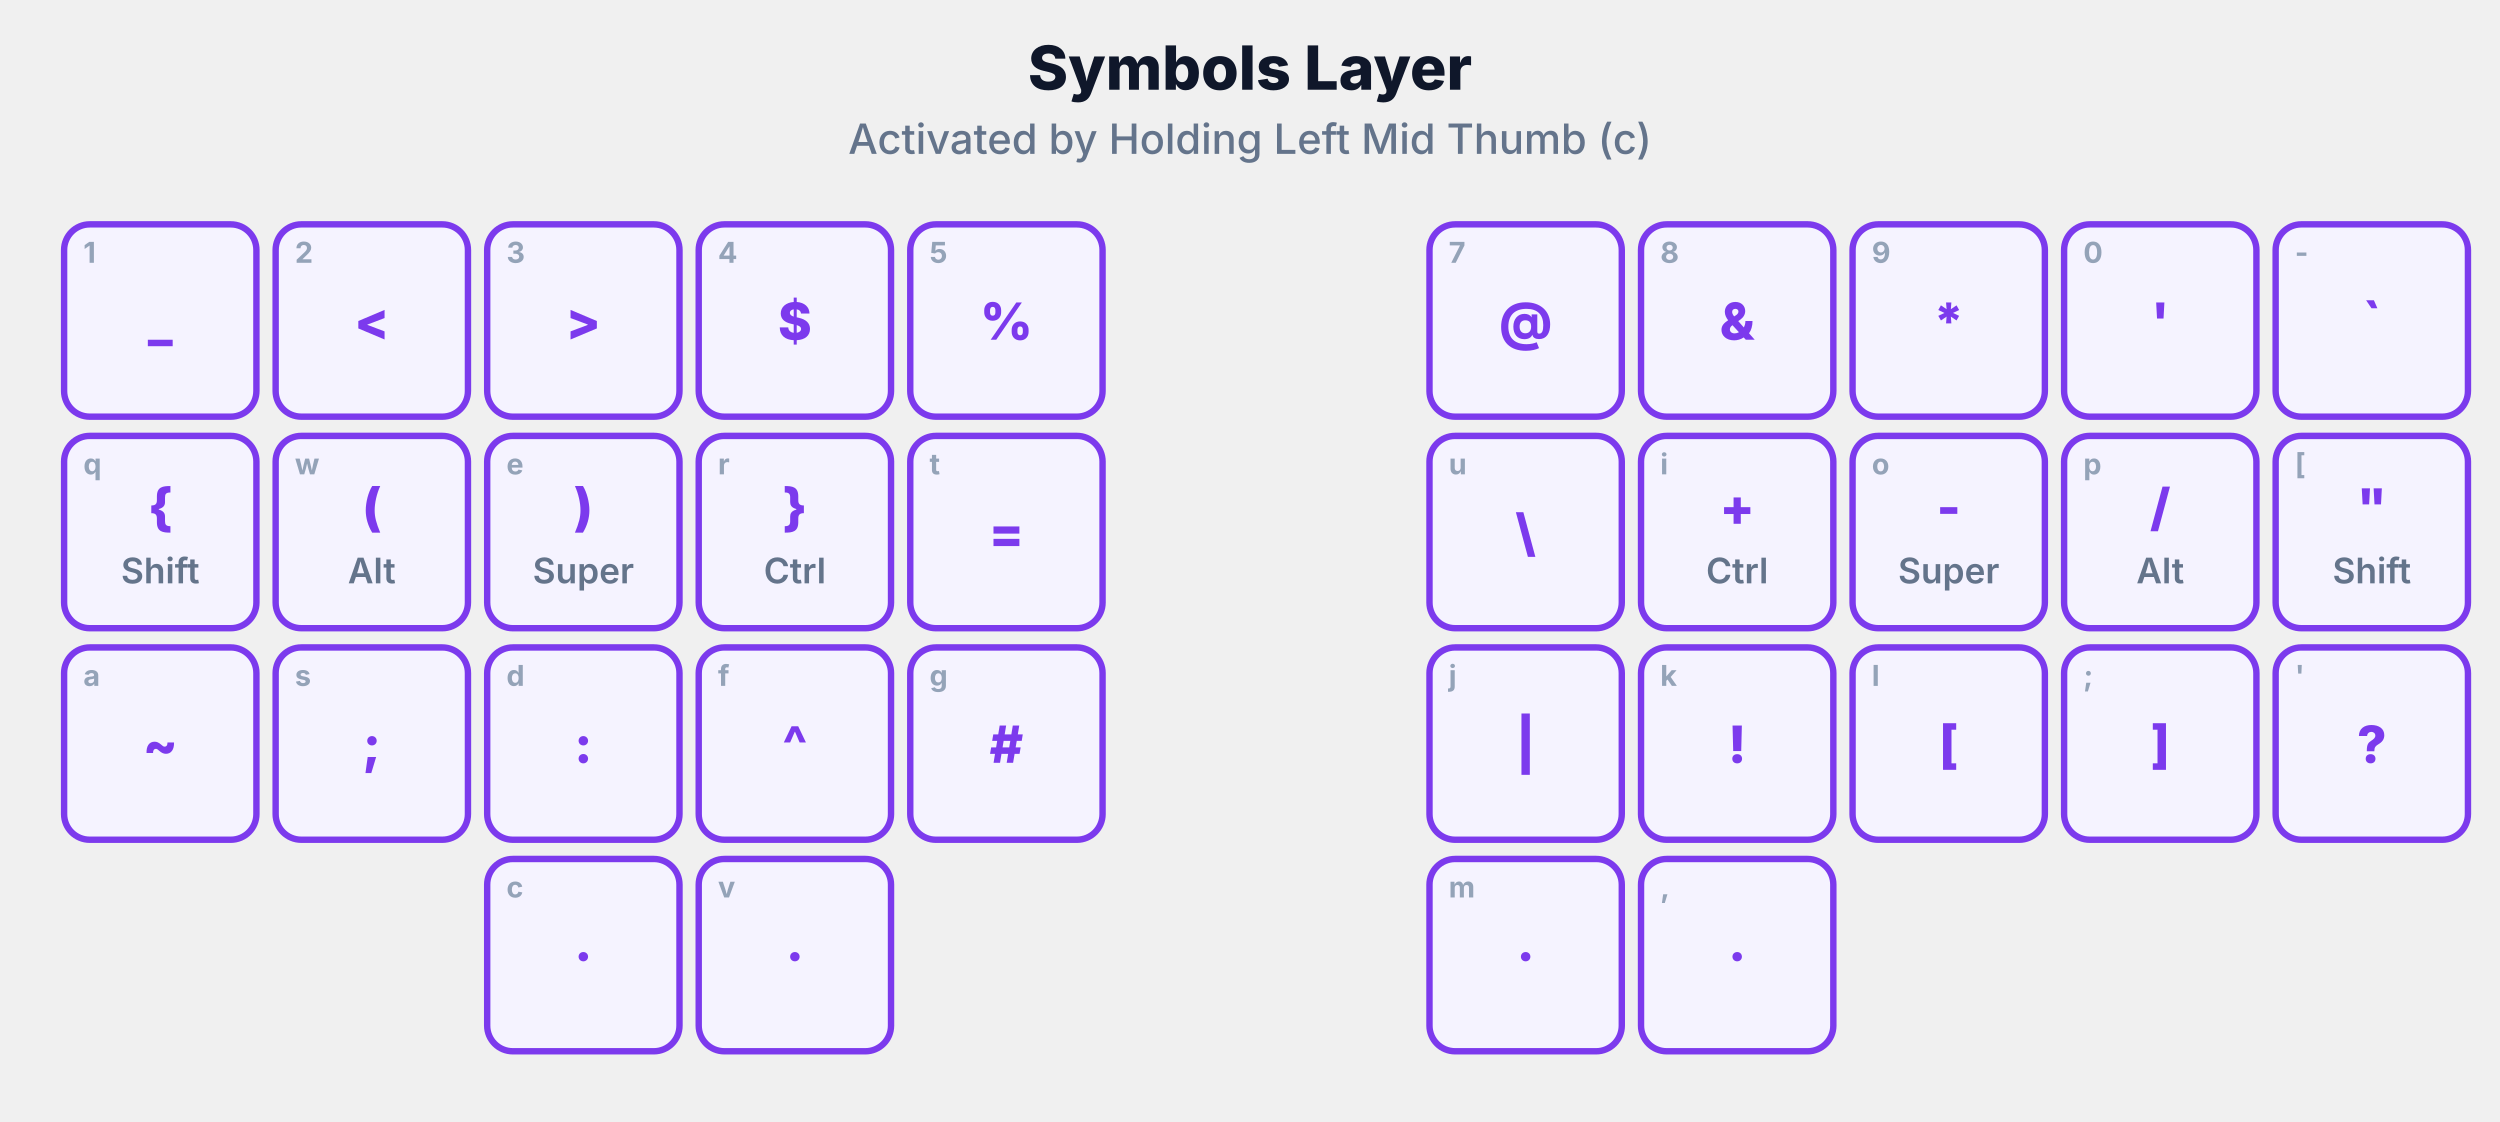
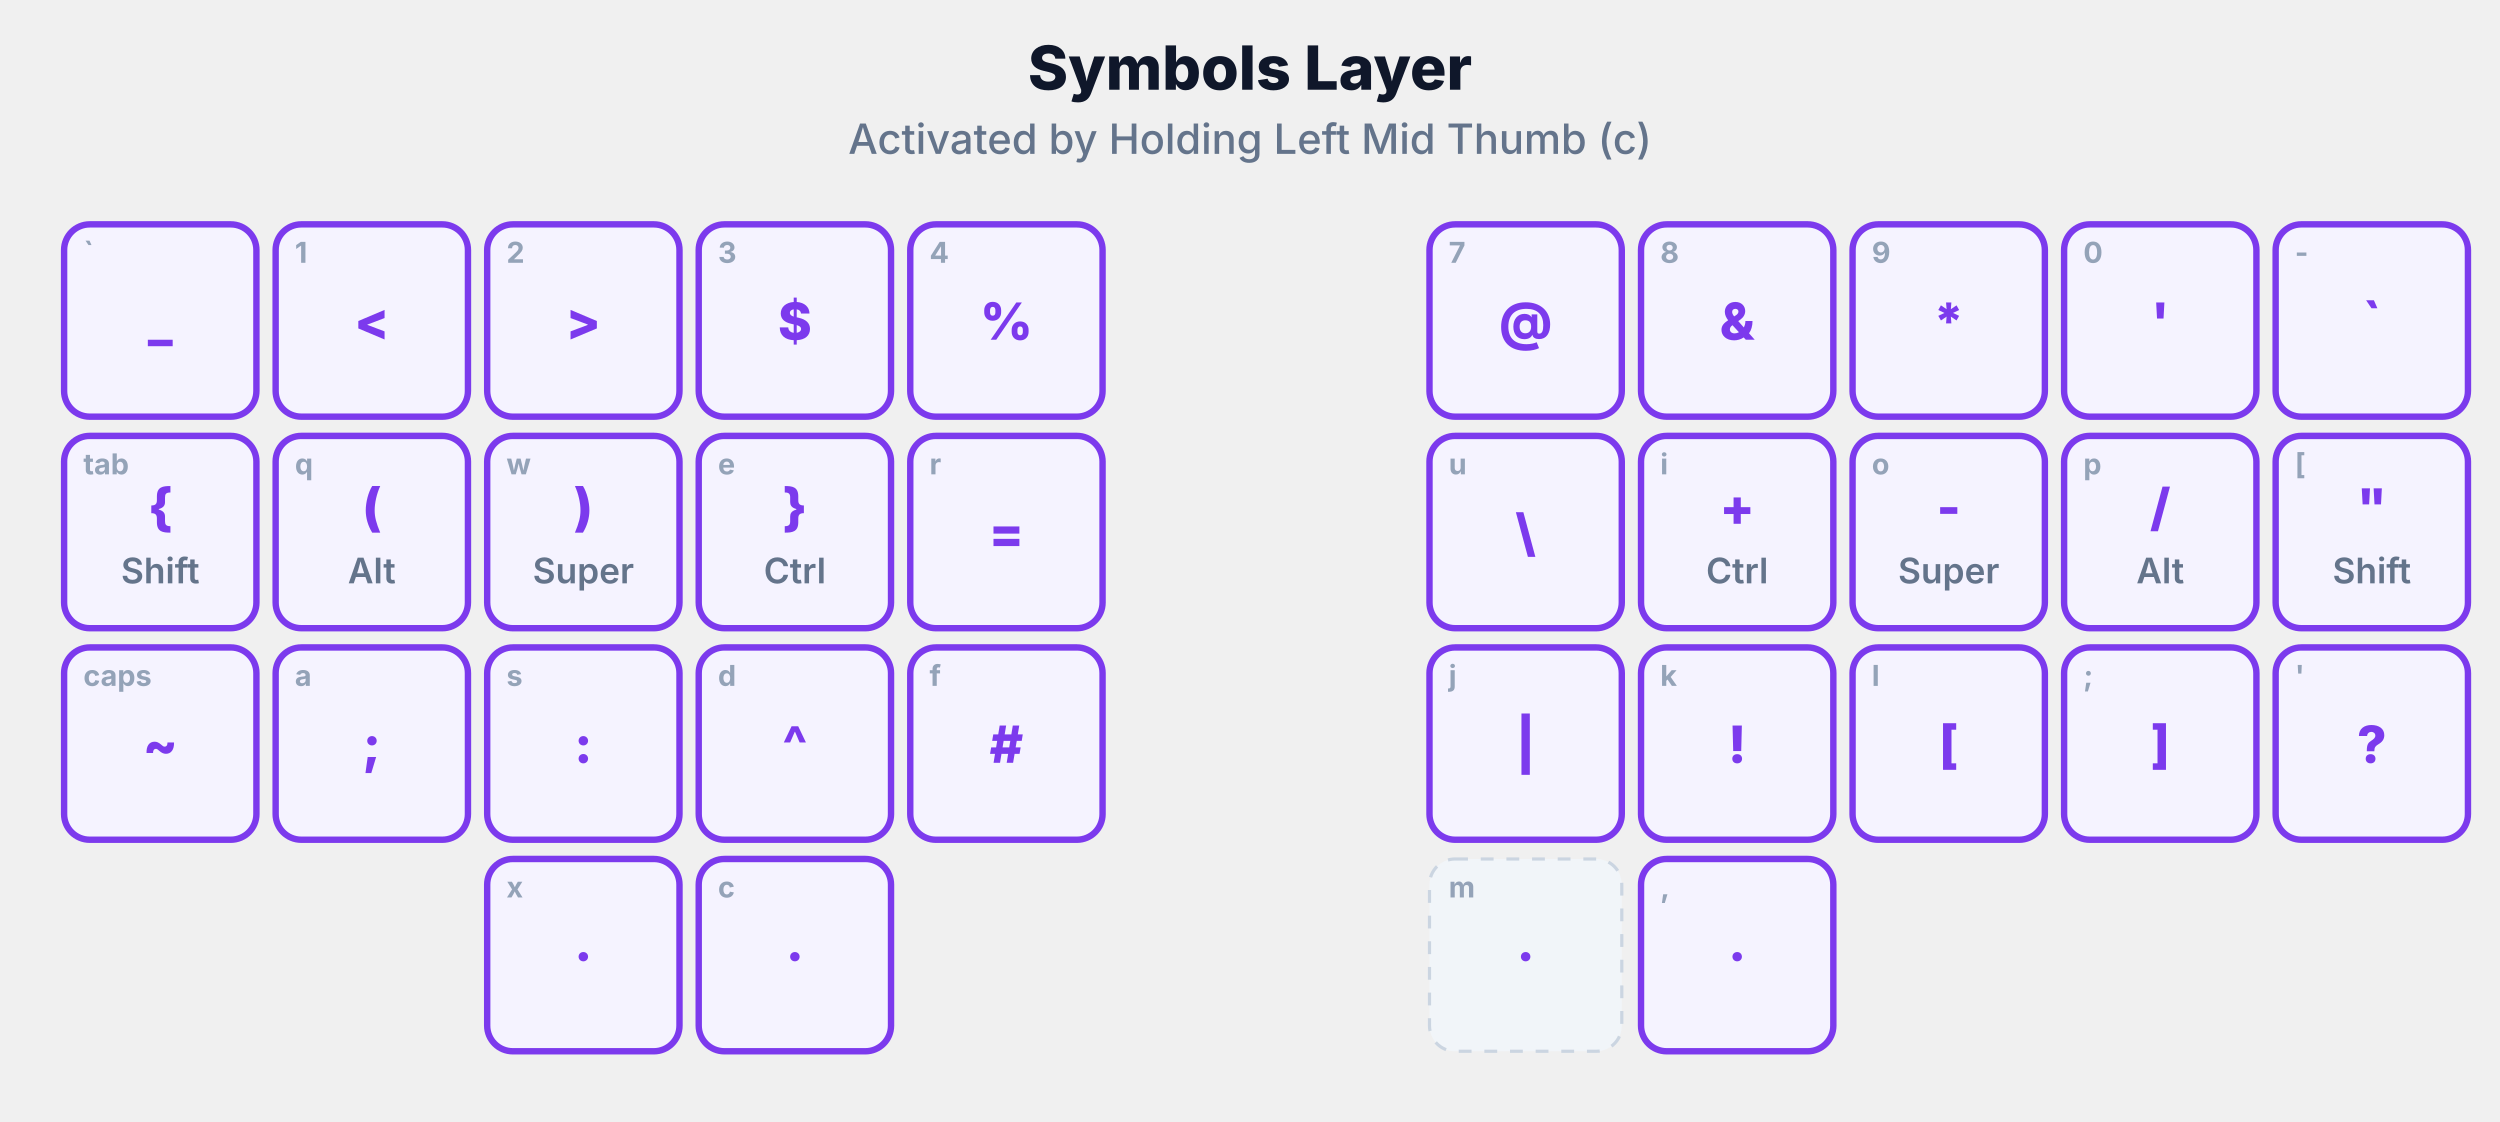
<svg xmlns="http://www.w3.org/2000/svg" viewBox="0 0 780 350">
  <style>
    :root { color-scheme: light dark; }
    rect.key { fill: #ffffff; stroke: #cbd5e1; stroke-width: 1.5px; rx: 8px; ry: 8px; }
    rect.gap { fill: #f1f5f9; stroke: #cbd5e1; stroke-dasharray: 4 4; rx: 8px; ry: 8px; }
    rect.active { fill: #f5f3ff; stroke: #7c3aed; stroke-width: 2px; rx: 8px; ry: 8px; }
    text { font-family: system-ui, -apple-system, sans-serif; text-anchor: middle; }
    text.title { font-size: 19px; font-weight: 800; fill: #0f172a; }
    text.subtitle { font-size: 13px; font-weight: 500; fill: #64748b; }
    text.phys { font-size: 9px; font-weight: 700; fill: #94a3b8; text-anchor: start; }
    text.main { font-size: 16px; font-weight: 800; fill: #7c3aed; }
    text.sub { font-size: 11px; font-weight: 600; fill: #64748b; }
    text.dead { font-size: 11px; fill: #cbd5e1; }
    @media (prefers-color-scheme: dark) {
      rect.key { fill: #1e293b; stroke: #334155; }
      rect.gap { fill: #0f172a; stroke: #334155; }
      rect.active { fill: #2e1065; stroke: #a78bfa; }
      text.title { fill: #f8fafc; }
      text.subtitle { fill: #94a3b8; }
      text.phys { fill: #64748b; }
      text.main { fill: #a78bfa; }
      text.sub { fill: #94a3b8; }
      text.dead { fill: #475569; }
    }
  </style>
  <text x="390" y="28" class="title">Symbols Layer</text>
  <text x="390" y="48" class="subtitle">Activated by Holding Left Mid Thumb (c)</text>
  <g transform="translate(20,70)">
    <rect width="60" height="60" class="active" />
+     <text x="6" y="12" class="phys">`</text>
+     <text x="30" y="36" class="main">_</text>
+   </g>
+   <g transform="translate(86,70)">
+     <rect width="60" height="60" class="active" />
    <text x="6" y="12" class="phys">1</text>
-     <text x="30" y="36" class="main">_</text>
-   </g>
-   <g transform="translate(86,70)">
+     <text x="30" y="36" class="main">&lt;</text>
+   </g>
+   <g transform="translate(152,70)">
    <rect width="60" height="60" class="active" />
    <text x="6" y="12" class="phys">2</text>
-     <text x="30" y="36" class="main">&lt;</text>
-   </g>
-   <g transform="translate(152,70)">
+     <text x="30" y="36" class="main">&gt;</text>
+   </g>
+   <g transform="translate(218,70)">
    <rect width="60" height="60" class="active" />
    <text x="6" y="12" class="phys">3</text>
-     <text x="30" y="36" class="main">&gt;</text>
-   </g>
-   <g transform="translate(218,70)">
+     <text x="30" y="36" class="main">$</text>
+   </g>
+   <g transform="translate(284,70)">
    <rect width="60" height="60" class="active" />
    <text x="6" y="12" class="phys">4</text>
-     <text x="30" y="36" class="main">$</text>
-   </g>
-   <g transform="translate(284,70)">
-     <rect width="60" height="60" class="active" />
-     <text x="6" y="12" class="phys">5</text>
    <text x="30" y="36" class="main">%</text>
  </g>
  <g transform="translate(446,70)">
    <rect width="60" height="60" class="active" />
    <text x="6" y="12" class="phys">7</text>
    <text x="30" y="36" class="main">@</text>
  </g>
  <g transform="translate(512,70)">
    <rect width="60" height="60" class="active" />
    <text x="6" y="12" class="phys">8</text>
    <text x="30" y="36" class="main">&amp;</text>
  </g>
  <g transform="translate(578,70)">
    <rect width="60" height="60" class="active" />
    <text x="6" y="12" class="phys">9</text>
    <text x="30" y="36" class="main">*</text>
  </g>
  <g transform="translate(644,70)">
    <rect width="60" height="60" class="active" />
    <text x="6" y="12" class="phys">0</text>
    <text x="30" y="36" class="main">'</text>
  </g>
  <g transform="translate(710,70)">
    <rect width="60" height="60" class="active" />
    <text x="6" y="12" class="phys">-</text>
    <text x="30" y="36" class="main">`</text>
  </g>
  <g transform="translate(20,136)">
    <rect width="60" height="60" class="active" />
-     <text x="6" y="12" class="phys">q</text>
+     <text x="6" y="12" class="phys">tab</text>
    <text x="30" y="28" class="main">{</text>
    <text x="30" y="46" class="sub" font-weight="700" fill="#ea580c">Shift</text>
  </g>
  <g transform="translate(86,136)">
    <rect width="60" height="60" class="active" />
-     <text x="6" y="12" class="phys">w</text>
+     <text x="6" y="12" class="phys">q</text>
    <text x="30" y="28" class="main">(</text>
    <text x="30" y="46" class="sub" font-weight="700" fill="#ea580c">Alt</text>
  </g>
  <g transform="translate(152,136)">
    <rect width="60" height="60" class="active" />
-     <text x="6" y="12" class="phys">e</text>
+     <text x="6" y="12" class="phys">w</text>
    <text x="30" y="28" class="main">)</text>
    <text x="30" y="46" class="sub" font-weight="700" fill="#ea580c">Super</text>
  </g>
  <g transform="translate(218,136)">
    <rect width="60" height="60" class="active" />
-     <text x="6" y="12" class="phys">r</text>
+     <text x="6" y="12" class="phys">e</text>
    <text x="30" y="28" class="main">}</text>
    <text x="30" y="46" class="sub" font-weight="700" fill="#ea580c">Ctrl</text>
  </g>
  <g transform="translate(284,136)">
    <rect width="60" height="60" class="active" />
-     <text x="6" y="12" class="phys">t</text>
+     <text x="6" y="12" class="phys">r</text>
    <text x="30" y="36" class="main">=</text>
  </g>
  <g transform="translate(446,136)">
    <rect width="60" height="60" class="active" />
    <text x="6" y="12" class="phys">u</text>
    <text x="30" y="36" class="main">\</text>
  </g>
  <g transform="translate(512,136)">
    <rect width="60" height="60" class="active" />
    <text x="6" y="12" class="phys">i</text>
    <text x="30" y="28" class="main">+</text>
    <text x="30" y="46" class="sub" font-weight="700" fill="#ea580c">Ctrl</text>
  </g>
  <g transform="translate(578,136)">
    <rect width="60" height="60" class="active" />
    <text x="6" y="12" class="phys">o</text>
    <text x="30" y="28" class="main">-</text>
    <text x="30" y="46" class="sub" font-weight="700" fill="#ea580c">Super</text>
  </g>
  <g transform="translate(644,136)">
    <rect width="60" height="60" class="active" />
    <text x="6" y="12" class="phys">p</text>
    <text x="30" y="28" class="main">/</text>
    <text x="30" y="46" class="sub" font-weight="700" fill="#ea580c">Alt</text>
  </g>
  <g transform="translate(710,136)">
    <rect width="60" height="60" class="active" />
    <text x="6" y="12" class="phys">[</text>
    <text x="30" y="28" class="main">"</text>
    <text x="30" y="46" class="sub" font-weight="700" fill="#ea580c">Shift</text>
  </g>
  <g transform="translate(20,202)">
    <rect width="60" height="60" class="active" />
+     <text x="6" y="12" class="phys">caps</text>
+     <text x="30" y="36" class="main">~</text>
+   </g>
+   <g transform="translate(86,202)">
+     <rect width="60" height="60" class="active" />
    <text x="6" y="12" class="phys">a</text>
-     <text x="30" y="36" class="main">~</text>
-   </g>
-   <g transform="translate(86,202)">
+     <text x="30" y="36" class="main">;</text>
+   </g>
+   <g transform="translate(152,202)">
    <rect width="60" height="60" class="active" />
    <text x="6" y="12" class="phys">s</text>
-     <text x="30" y="36" class="main">;</text>
-   </g>
-   <g transform="translate(152,202)">
+     <text x="30" y="36" class="main">:</text>
+   </g>
+   <g transform="translate(218,202)">
    <rect width="60" height="60" class="active" />
    <text x="6" y="12" class="phys">d</text>
-     <text x="30" y="36" class="main">:</text>
-   </g>
-   <g transform="translate(218,202)">
+     <text x="30" y="36" class="main">^</text>
+   </g>
+   <g transform="translate(284,202)">
    <rect width="60" height="60" class="active" />
    <text x="6" y="12" class="phys">f</text>
-     <text x="30" y="36" class="main">^</text>
-   </g>
-   <g transform="translate(284,202)">
-     <rect width="60" height="60" class="active" />
-     <text x="6" y="12" class="phys">g</text>
    <text x="30" y="36" class="main">#</text>
  </g>
  <g transform="translate(446,202)">
    <rect width="60" height="60" class="active" />
    <text x="6" y="12" class="phys">j</text>
    <text x="30" y="36" class="main">|</text>
  </g>
  <g transform="translate(512,202)">
    <rect width="60" height="60" class="active" />
    <text x="6" y="12" class="phys">k</text>
    <text x="30" y="36" class="main">!</text>
  </g>
  <g transform="translate(578,202)">
    <rect width="60" height="60" class="active" />
    <text x="6" y="12" class="phys">l</text>
    <text x="30" y="36" class="main">[</text>
  </g>
  <g transform="translate(644,202)">
    <rect width="60" height="60" class="active" />
    <text x="6" y="12" class="phys">;</text>
    <text x="30" y="36" class="main">]</text>
  </g>
  <g transform="translate(710,202)">
    <rect width="60" height="60" class="active" />
    <text x="6" y="12" class="phys">'</text>
    <text x="30" y="36" class="main">?</text>
  </g>
  <g transform="translate(152,268)">
    <rect width="60" height="60" class="active" />
+     <text x="6" y="12" class="phys">x</text>
+     <text x="30" y="36" class="main">·</text>
+   </g>
+   <g transform="translate(218,268)">
+     <rect width="60" height="60" class="active" />
    <text x="6" y="12" class="phys">c</text>
    <text x="30" y="36" class="main">·</text>
  </g>
-   <g transform="translate(218,268)">
-     <rect width="60" height="60" class="active" />
-     <text x="6" y="12" class="phys">v</text>
-     <text x="30" y="36" class="main">·</text>
-   </g>
  <g transform="translate(446,268)">
-     <rect width="60" height="60" class="active" />
+     <rect width="60" height="60" class="gap" />
    <text x="6" y="12" class="phys">m</text>
    <text x="30" y="36" class="main">·</text>
  </g>
  <g transform="translate(512,268)">
    <rect width="60" height="60" class="active" />
    <text x="6" y="12" class="phys">,</text>
    <text x="30" y="36" class="main">·</text>
  </g>
</svg>
